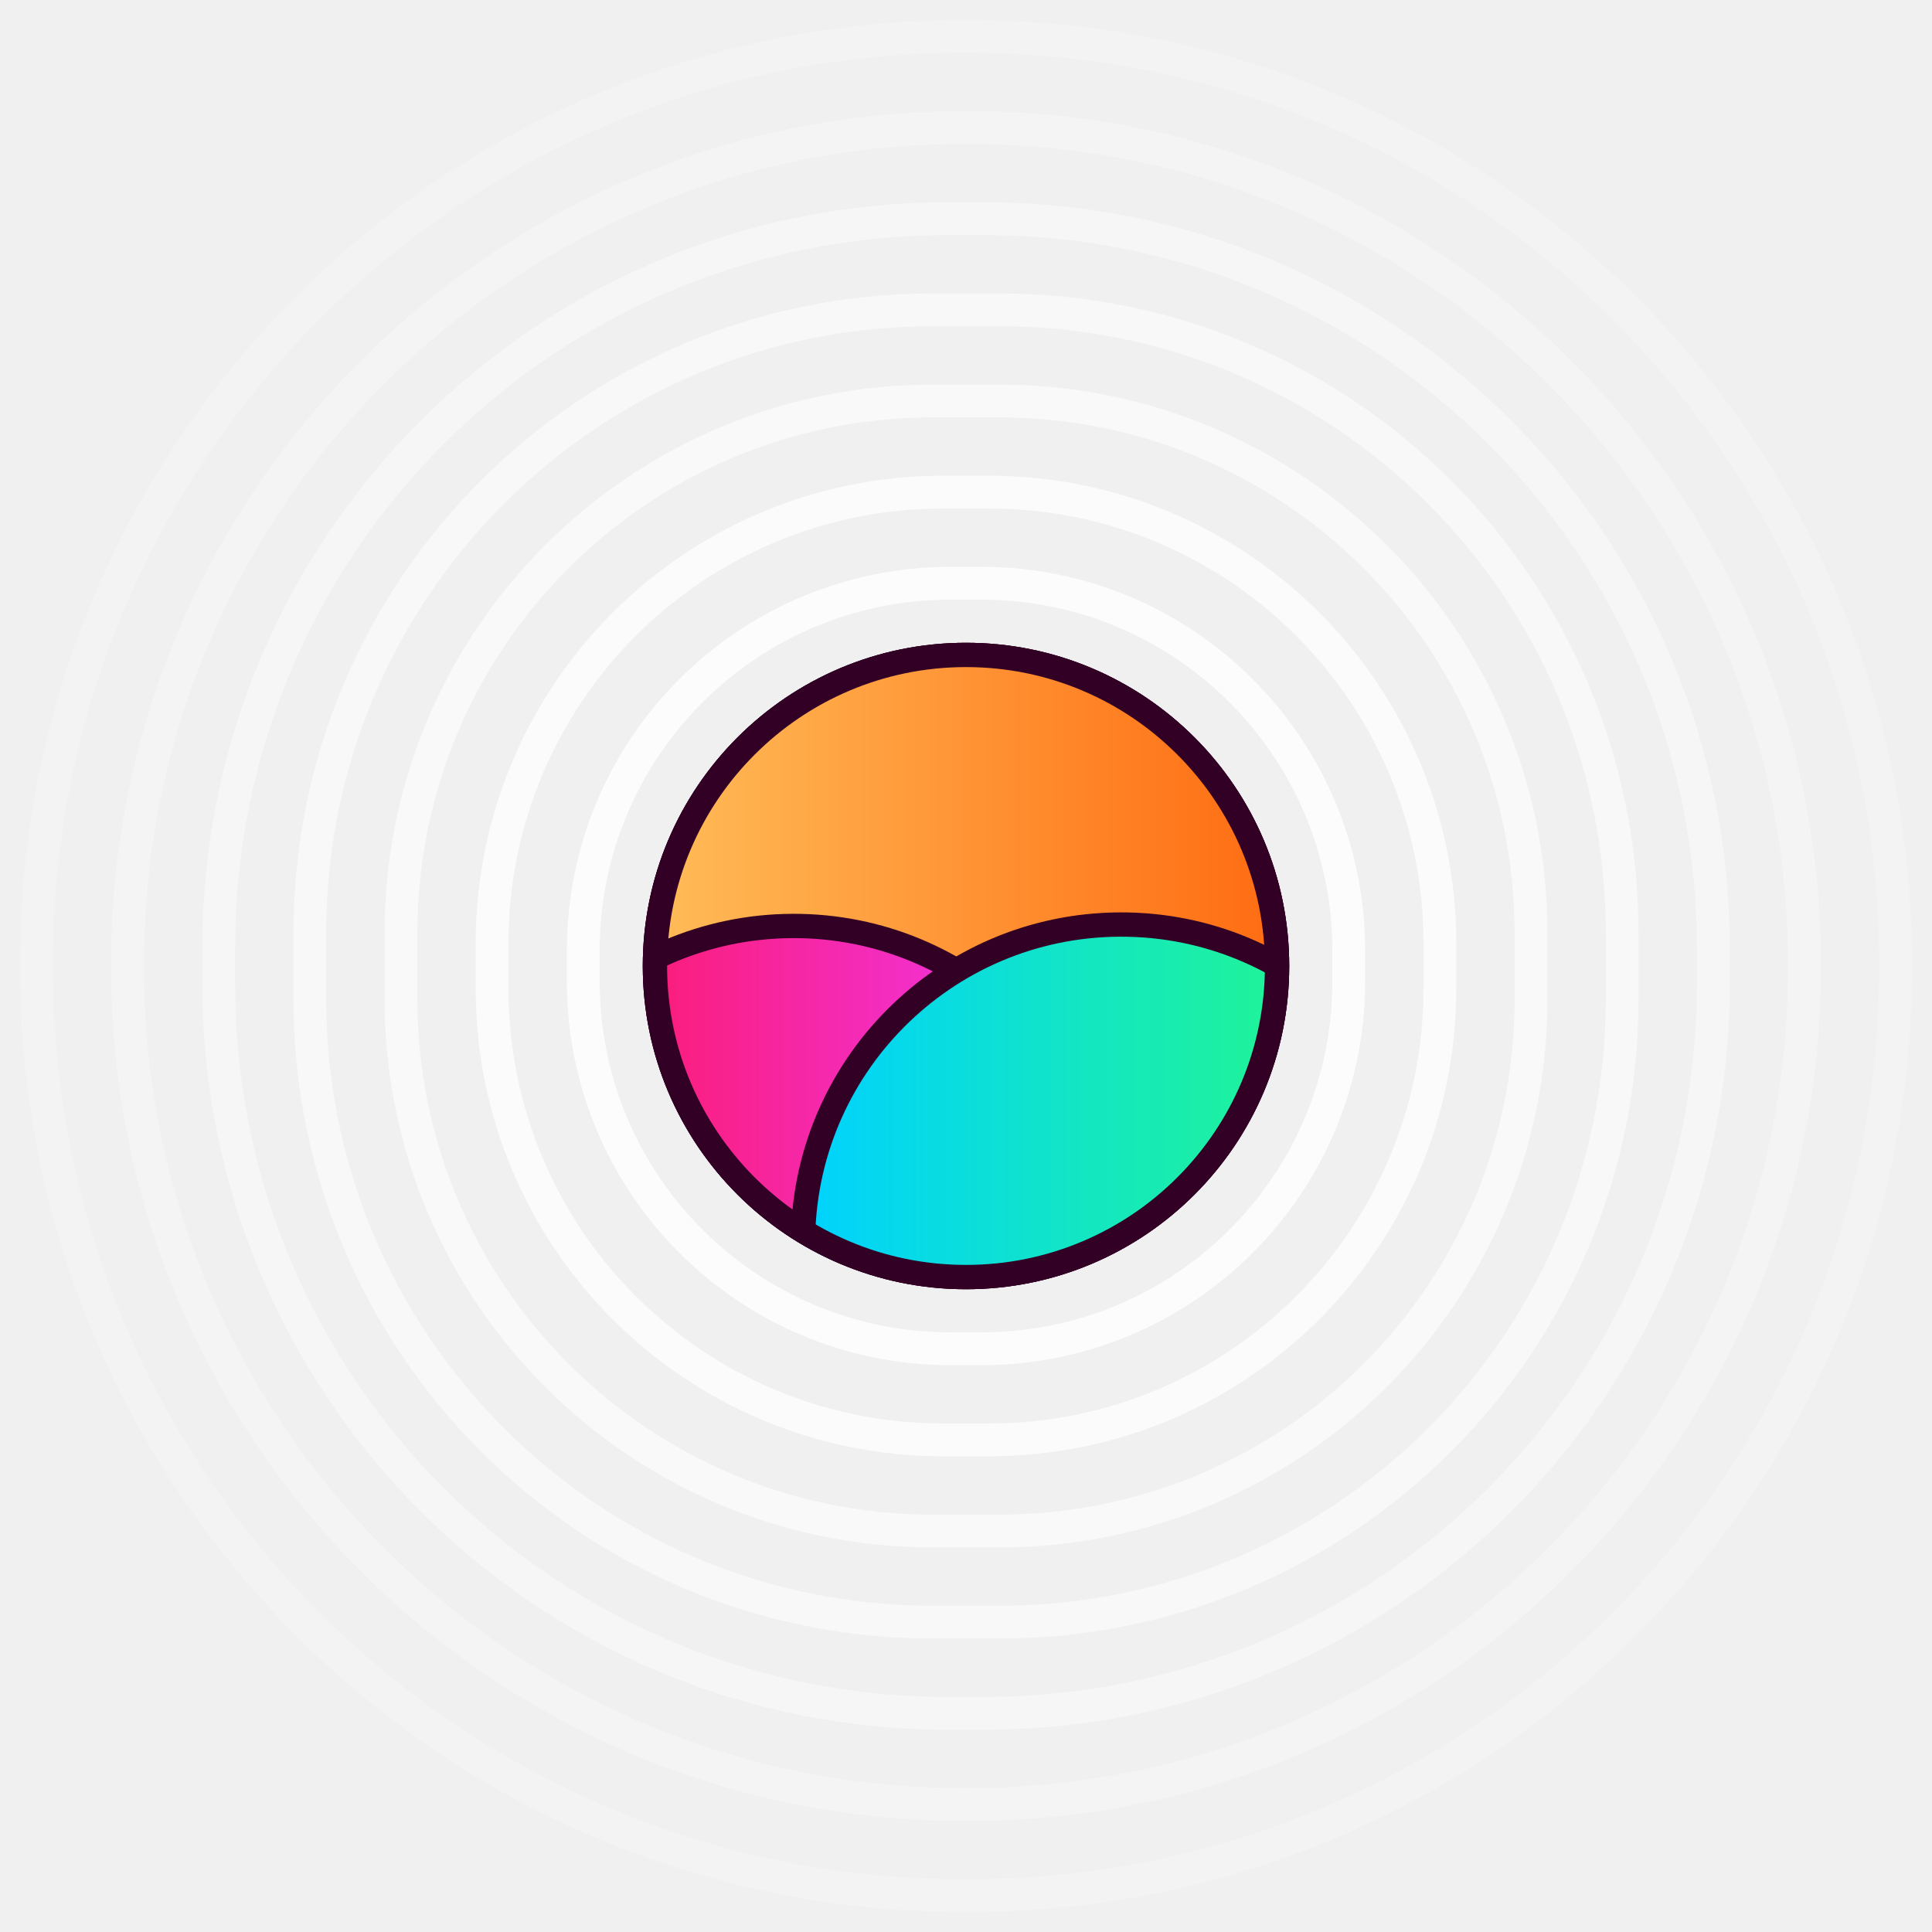
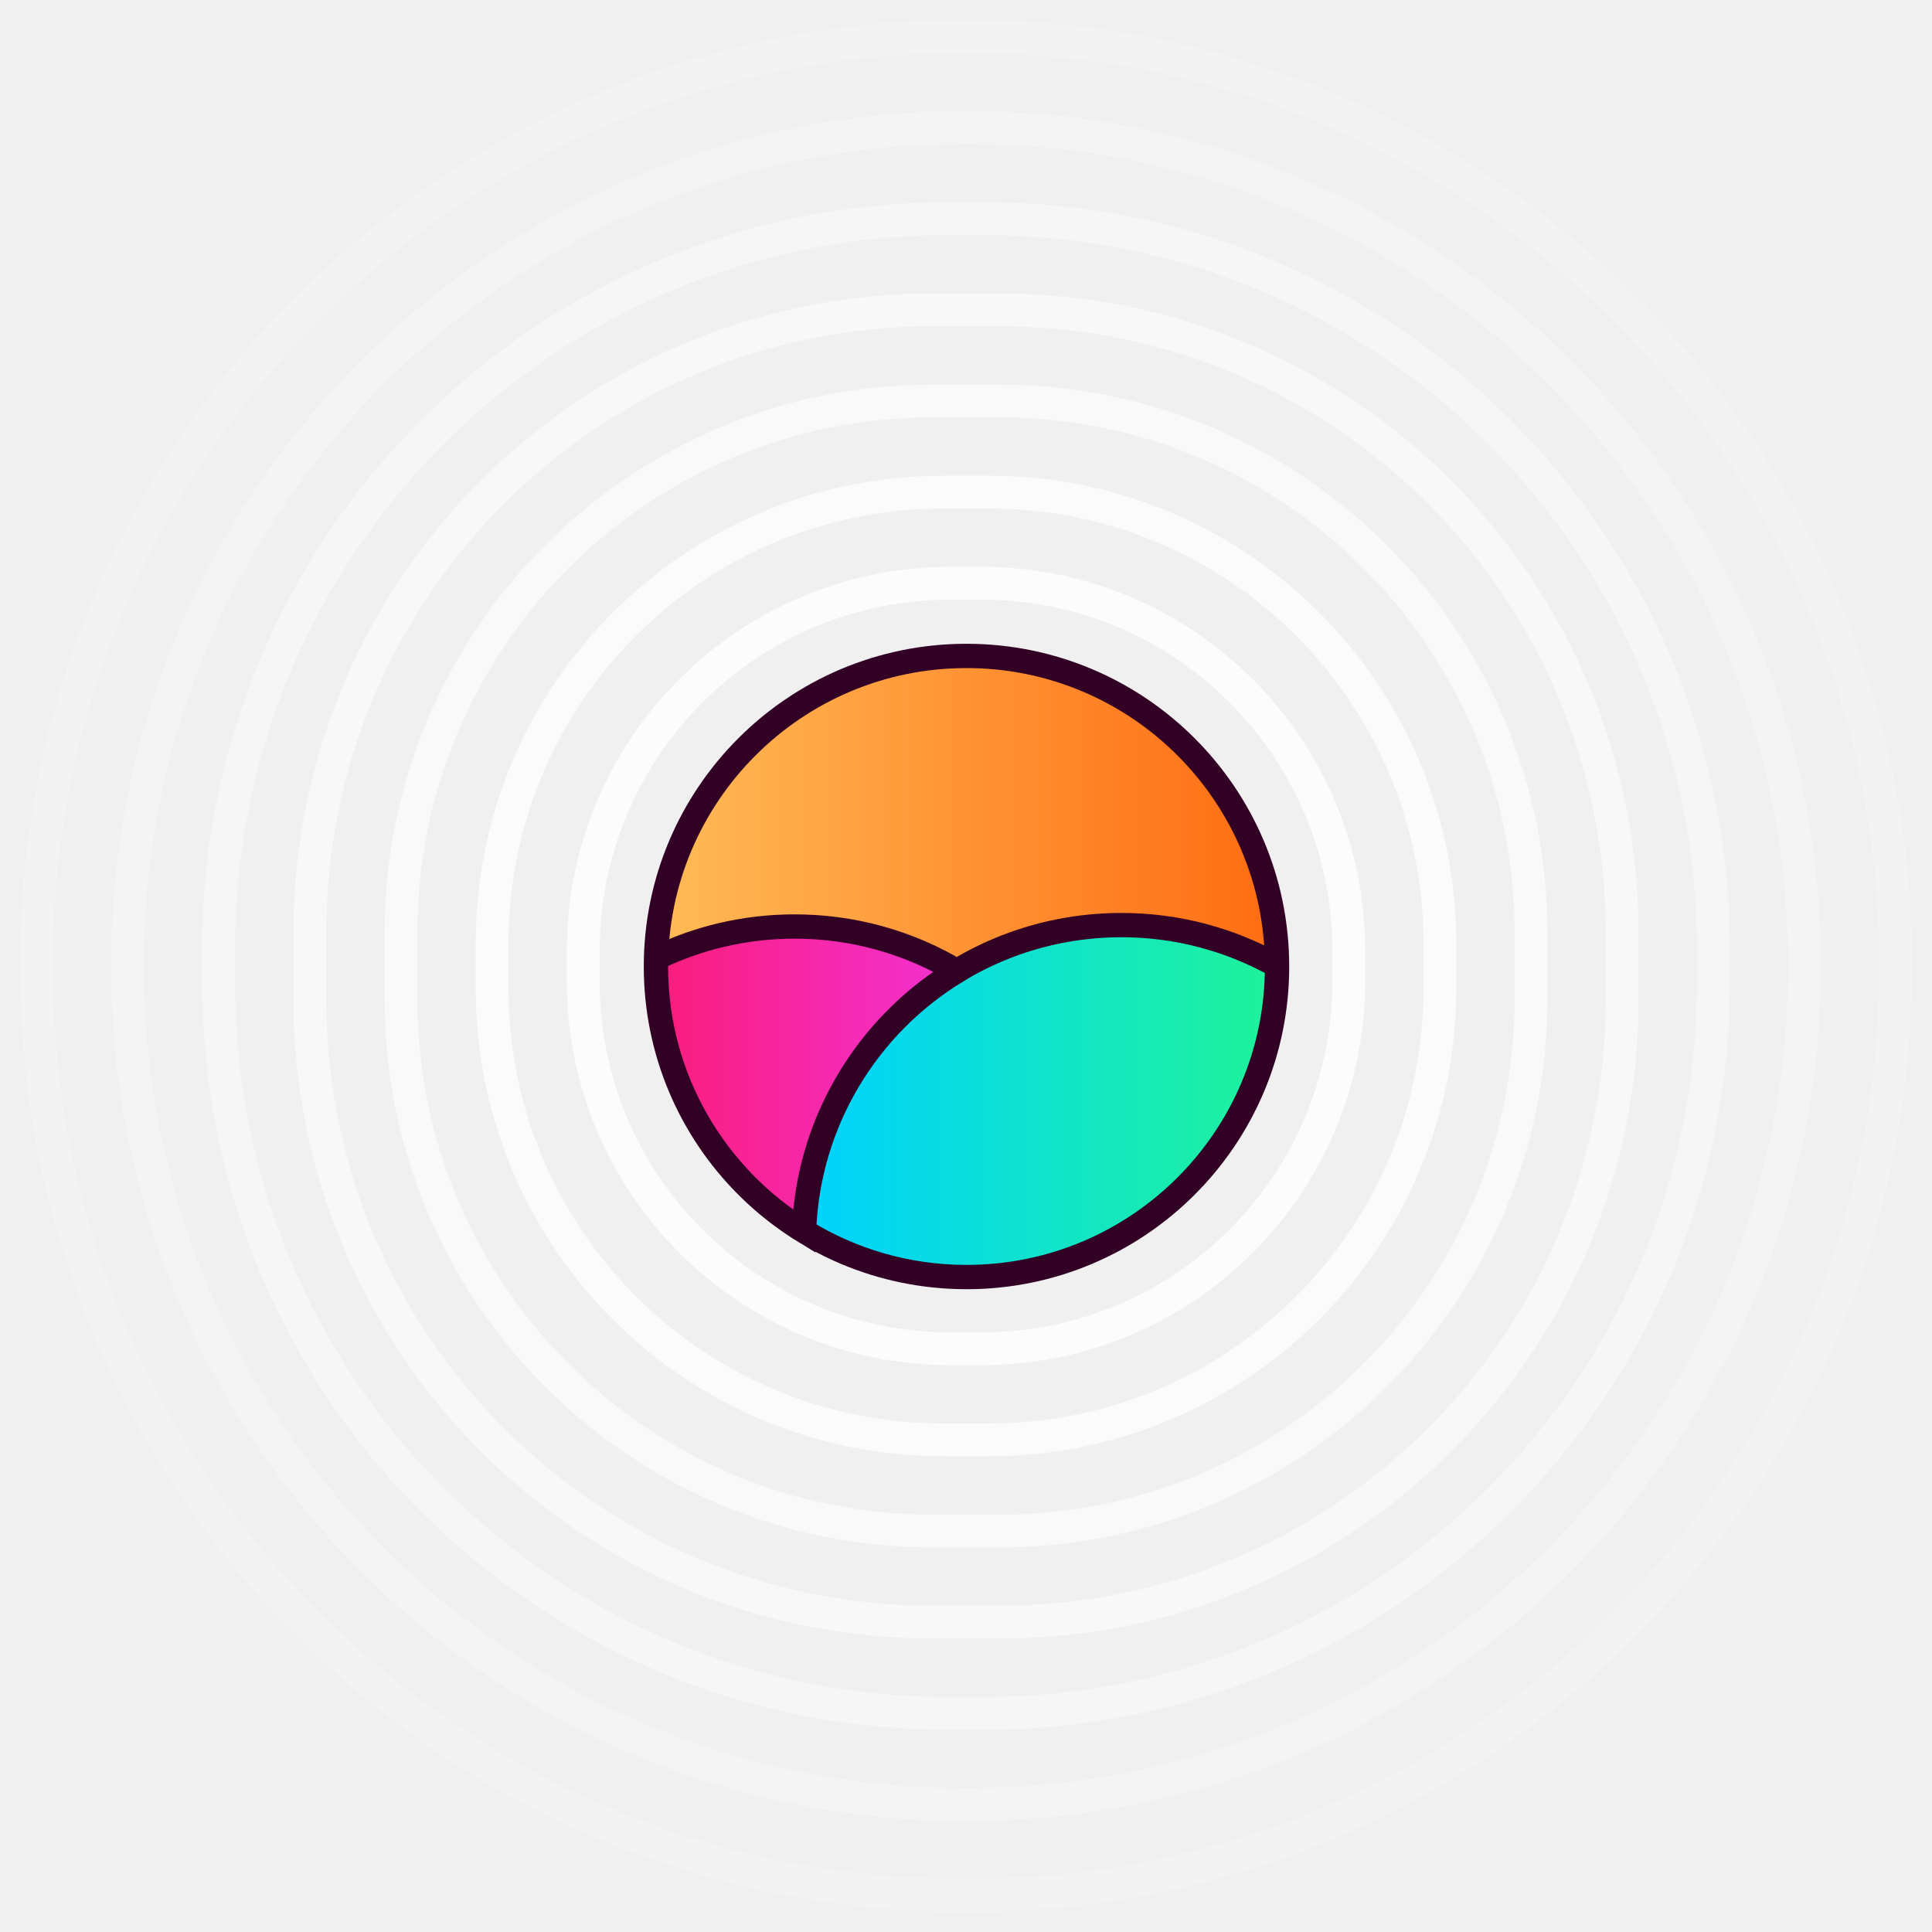
- <svg xmlns="http://www.w3.org/2000/svg" xmlns:xlink="http://www.w3.org/1999/xlink" xml:space="preserve" stroke-miterlimit="10" style="fill-rule:nonzero;clip-rule:evenodd;stroke-linecap:round;stroke-linejoin:round" viewBox="0 0 1060 1060">
+ <svg xmlns="http://www.w3.org/2000/svg" xml:space="preserve" stroke-miterlimit="10" style="fill-rule:nonzero;clip-rule:evenodd;stroke-linecap:round;stroke-linejoin:round" viewBox="0 0 1060 1060">
  <defs>
-     <linearGradient id="c" x1="179" x2="845" y1="512" y2="512" gradientTransform="translate(261.542 315.485)scale(.52433)" gradientUnits="userSpaceOnUse">
+     <linearGradient id="a" x1="0" x2="1" y1="0" y2="0" gradientTransform="translate(352.411 528.504)scale(352.185)" gradientUnits="userSpaceOnUse">
      <stop offset="0" stop-color="#ffbd59" />
      <stop offset="1" stop-color="#ff6b11" />
    </linearGradient>
-     <linearGradient id="f" x1="178.274" x2="844.274" y1="366.436" y2="366.436" gradientTransform="translate(261.542 315.485)scale(.52433)" gradientUnits="userSpaceOnUse">
-       <stop offset="0" stop-color="#ffbd59" />
-       <stop offset="1" stop-color="#ff6b11" />
+     <linearGradient id="b" x1="0" x2="1" y1="0" y2="0" gradientTransform="translate(441.296 674.409)scale(352.185)" gradientUnits="userSpaceOnUse">
+       <stop offset="0" stop-color="#00d2ff" />
+       <stop offset="1" stop-color="#2aff75" />
    </linearGradient>
-     <linearGradient id="g" x1="-1.154" x2="664.846" y1="700.221" y2="700.221" gradientTransform="translate(261.542 315.485)scale(.52433)" gradientUnits="userSpaceOnUse">
+     <linearGradient id="c" x1="0" x2="1" y1="0" y2="0" gradientTransform="translate(261.548 674.409)scale(348.831)" gradientUnits="userSpaceOnUse">
      <stop offset="0" stop-color="#ff1148" />
      <stop offset="1" stop-color="#ee3cff" />
    </linearGradient>
-     <linearGradient id="h" x1="341.43" x2="1007.43" y1="698.728" y2="698.728" gradientTransform="translate(261.542 315.485)scale(.52433)" gradientUnits="userSpaceOnUse">
-       <stop offset="0" stop-color="#00d2ff" />
-       <stop offset="1" stop-color="#2aff75" />
-     </linearGradient>
-     <path id="a" d="M359.335 530c0-94.256 76.409-170.665 170.665-170.665S700.665 435.744 700.665 530 624.256 700.665 530 700.665 359.335 624.256 359.335 530" />
-     <path id="d" d="M528.865 333.029c-73.895.322-136.824 46.508-162.032 111.463-6.438 24.56-10.334 50.156-11.239 76.519.157 2.049.297 4.104.523 6.133-.215.11-.418.238-.633.349-.03 1.906-.087 3.805-.087 5.718 0 127.128 67.994 238.283 169.539 299.356.349-.207.722-.377 1.07-.59 1.711 1.02 3.489 1.92 5.238 2.883 103.663-60.562 173.358-172.929 173.358-301.649 0-.416-.02-.828-.02-1.243-.65-.388-1.267-.822-1.924-1.201.76-5.712 1.157-11.531 1.354-17.395-1.184-21.109-4.22-41.716-8.99-61.656-23.404-69.27-89.023-119.022-166.157-118.687" />
  </defs>
-   <path fill="none" stroke="#310024" stroke-width="13.333" d="M359.335 530c0-94.256 76.409-170.665 170.665-170.665S700.665 435.744 700.665 530 624.256 700.665 530 700.665 359.335 624.256 359.335 530" />
-   <use xlink:href="#a" fill="none" stroke="#310024" stroke-width="13.333" />
-   <clipPath id="b" clip-rule="nonzero">
-     <use xlink:href="#a" />
-   </clipPath>
-   <g clip-path="url(#b)">
-     <path fill="url(#c)" stroke="#310024" stroke-width="13.333" d="M528.865 333.029c-73.895.322-136.824 46.508-162.032 111.463-6.438 24.56-10.334 50.156-11.239 76.519.157 2.049.297 4.104.523 6.133-.215.11-.418.238-.633.349-.03 1.906-.087 3.805-.087 5.718 0 127.128 67.994 238.283 169.539 299.356.349-.207.722-.377 1.07-.59 1.711 1.02 3.489 1.92 5.238 2.883 103.663-60.562 173.358-172.929 173.358-301.649 0-.416-.02-.828-.02-1.243-.65-.388-1.267-.822-1.924-1.201.76-5.712 1.157-11.531 1.354-17.395-1.184-21.109-4.22-41.716-8.99-61.656-23.404-69.27-89.023-119.022-166.157-118.687" opacity=".332" />
-     <path fill="none" stroke="#310024" stroke-width="13.333" d="M528.865 333.029c-73.895.322-136.824 46.508-162.032 111.463-6.438 24.56-10.334 50.156-11.239 76.519.157 2.049.297 4.104.523 6.133-.215.11-.418.238-.633.349-.03 1.906-.087 3.805-.087 5.718 0 127.128 67.994 238.283 169.539 299.356.349-.207.722-.377 1.07-.59 1.711 1.02 3.489 1.92 5.238 2.883 103.663-60.562 173.358-172.929 173.358-301.649 0-.416-.02-.828-.02-1.243-.65-.388-1.267-.822-1.924-1.201.76-5.712 1.157-11.531 1.354-17.395-1.184-21.109-4.22-41.716-8.99-61.656-23.404-69.27-89.023-119.022-166.157-118.687" />
-     <use xlink:href="#d" fill="none" stroke="#310024" stroke-width="13.333" />
-     <clipPath id="e" clip-rule="nonzero">
-       <use xlink:href="#d" />
-     </clipPath>
-     <g stroke="#310024" stroke-width="13.333" clip-path="url(#e)">
-       <path fill="url(#f)" d="M355.018 508.381c-.42-96.43 77.411-174.942 173.84-175.362 96.43-.42 174.944 77.411 175.364 173.84S626.81 681.8 530.38 682.221c-96.429.42-174.941-77.411-175.362-173.84" />
-       <path fill="url(#g)" d="M260.938 683.395c-.42-96.43 77.411-174.942 173.84-175.362 96.43-.42 174.942 77.411 175.362 173.84.421 96.431-77.41 174.944-173.84 175.364-96.429.42-174.941-77.413-175.362-173.842" />
-       <path fill="url(#h)" d="M440.566 682.612c-.42-96.43 77.411-174.941 173.84-175.362s174.945 77.411 175.365 173.84c.42 96.431-77.413 174.94-173.843 175.36-96.43.423-174.941-77.409-175.362-173.838" />
-     </g>
-   </g>
-   <path fill="none" stroke="#310024" stroke-width="13.333" d="M359.335 530c0-94.256 76.409-170.665 170.665-170.665S700.665 435.744 700.665 530 624.256 700.665 530 700.665 359.335 624.256 359.335 530" />
+   <path fill="url(#a)" d="M359.881 530.271c0-94.104 76.286-170.39 170.39-170.39s170.391 76.286 170.391 170.39-76.287 170.391-170.391 170.391-170.39-76.287-170.39-170.391" />
+   <path fill="url(#b)" d="M614.537 507.561c-93.877.41-170.06 74.955-173.409 167.927 25.935 15.953 56.465 25.177 89.147 25.177 94.104 0 170.39-76.286 170.39-170.39 0-.126-.01-.251-.01-.377-25.449-14.324-54.828-22.473-86.118-22.337" />
+   <path fill="url(#c)" d="M435.206 508.337c-26.962.118-52.465 6.361-75.206 17.389-.04 1.515-.115 3.024-.115 4.549 0 61.417 32.509 115.229 81.243 145.213 2.179-60.495 35.212-113.163 83.875-142.708-26.271-15.645-56.991-24.586-89.797-24.443" />
+   <path fill="none" stroke="#310024" stroke-linecap="butt" stroke-linejoin="miter" stroke-width="13.33" d="M359.879 530.269c0-94.103 76.287-170.39 170.39-170.39 94.104 0 170.389 76.287 170.389 170.39 0 94.104-76.285 170.389-170.389 170.389s-170.39-76.285-170.39-170.389Zm75.325-21.934c-26.962.118-52.465 6.361-75.206 17.389-.04 1.516-.115 3.025-.115 4.549 0 61.417 32.51 115.229 81.243 145.213 2.179-60.495 35.212-113.163 83.875-142.708-26.271-15.645-56.991-24.586-89.797-24.443Zm179.331-.776c-93.877.41-170.06 74.955-173.409 167.927 25.936 15.955 56.465 25.179 89.147 25.179 94.104 0 170.392-76.288 170.392-170.392 0-.126-.01-.251-.013-.377-25.448-14.324-54.827-22.473-86.117-22.337Z" />
  <path fill="none" stroke="#fff" stroke-linecap="butt" stroke-opacity=".8" stroke-width="18" d="M320 521.56C320 410.242 410.242 320 521.56 320h16.88C649.758 320 740 410.242 740 521.56v16.88C740 649.758 649.758 740 538.44 740h-16.88C410.242 740 320 649.758 320 538.44z" />
  <path fill="none" stroke="#fff" stroke-linecap="butt" stroke-opacity=".7" stroke-width="18" d="M270 517.482C270 380.802 380.802 270 517.482 270h25.036C679.198 270 790 380.802 790 517.482v25.036C790 679.198 679.198 790 542.518 790h-25.036C380.802 790 270 679.198 270 542.518z" />
  <path fill="none" stroke="#fff" stroke-linecap="butt" stroke-opacity=".6" stroke-width="18" d="M220 511.786C220 350.637 350.637 220 511.786 220h36.428C709.363 220 840 350.637 840 511.786v36.428C840 709.363 709.363 840 548.214 840h-36.428C350.637 840 220 709.363 220 548.214z" />
  <path fill="none" stroke="#fff" stroke-linecap="butt" stroke-opacity=".5" stroke-width="18" d="M170 511.759C170 323.011 323.011 170 511.759 170h36.482C736.989 170 890 323.011 890 511.759v36.482C890 736.989 736.989 890 548.241 890h-36.482C323.011 890 170 736.989 170 548.241z" />
  <path fill="none" stroke="#fff" stroke-linecap="butt" stroke-opacity=".4" stroke-width="18" d="M120 520c0-220.914 179.086-400 400-400h20c220.914 0 400 179.086 400 400v20c0 220.914-179.086 400-400 400h-20c-220.914 0-400-179.086-400-400z" />
  <path fill="none" stroke="#fff" stroke-linecap="butt" stroke-opacity=".3" stroke-width="18" d="M70 528.537C70 275.294 275.294 70 528.537 70h2.926C784.706 70 990 275.294 990 528.537v2.926C990 784.706 784.706 990 531.463 990h-2.926C275.294 990 70 784.706 70 531.463z" />
  <path fill="none" stroke="#fff" stroke-linecap="butt" stroke-opacity=".2" stroke-width="18" d="M20 528.378C20 247.608 247.608 20 528.378 20h3.244C812.392 20 1040 247.608 1040 528.378v3.244C1040 812.392 812.392 1040 531.622 1040h-3.244C247.608 1040 20 812.392 20 531.622z" />
</svg>
